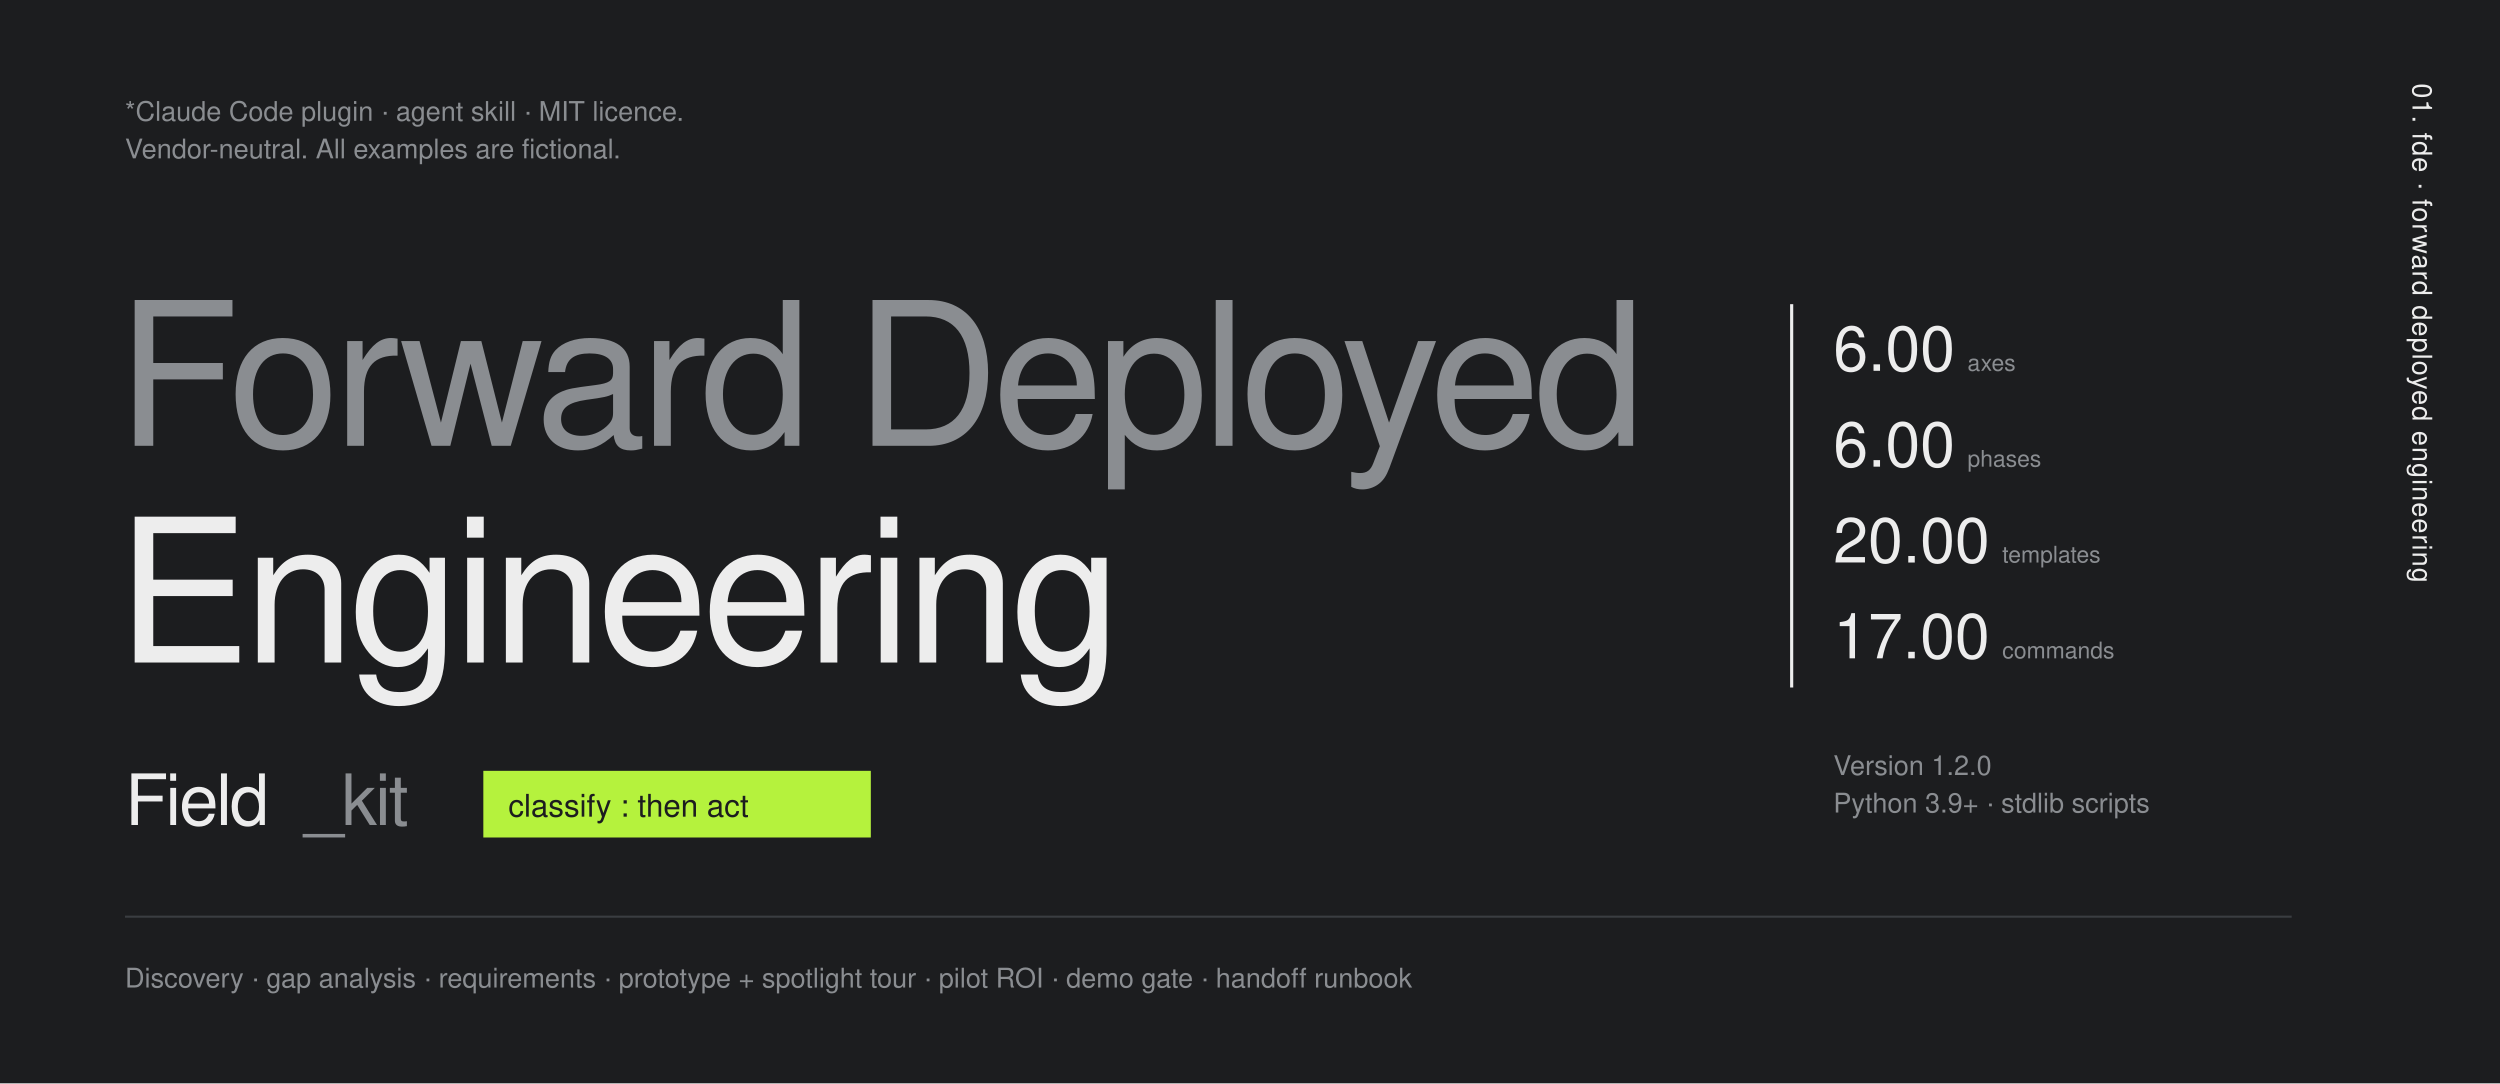
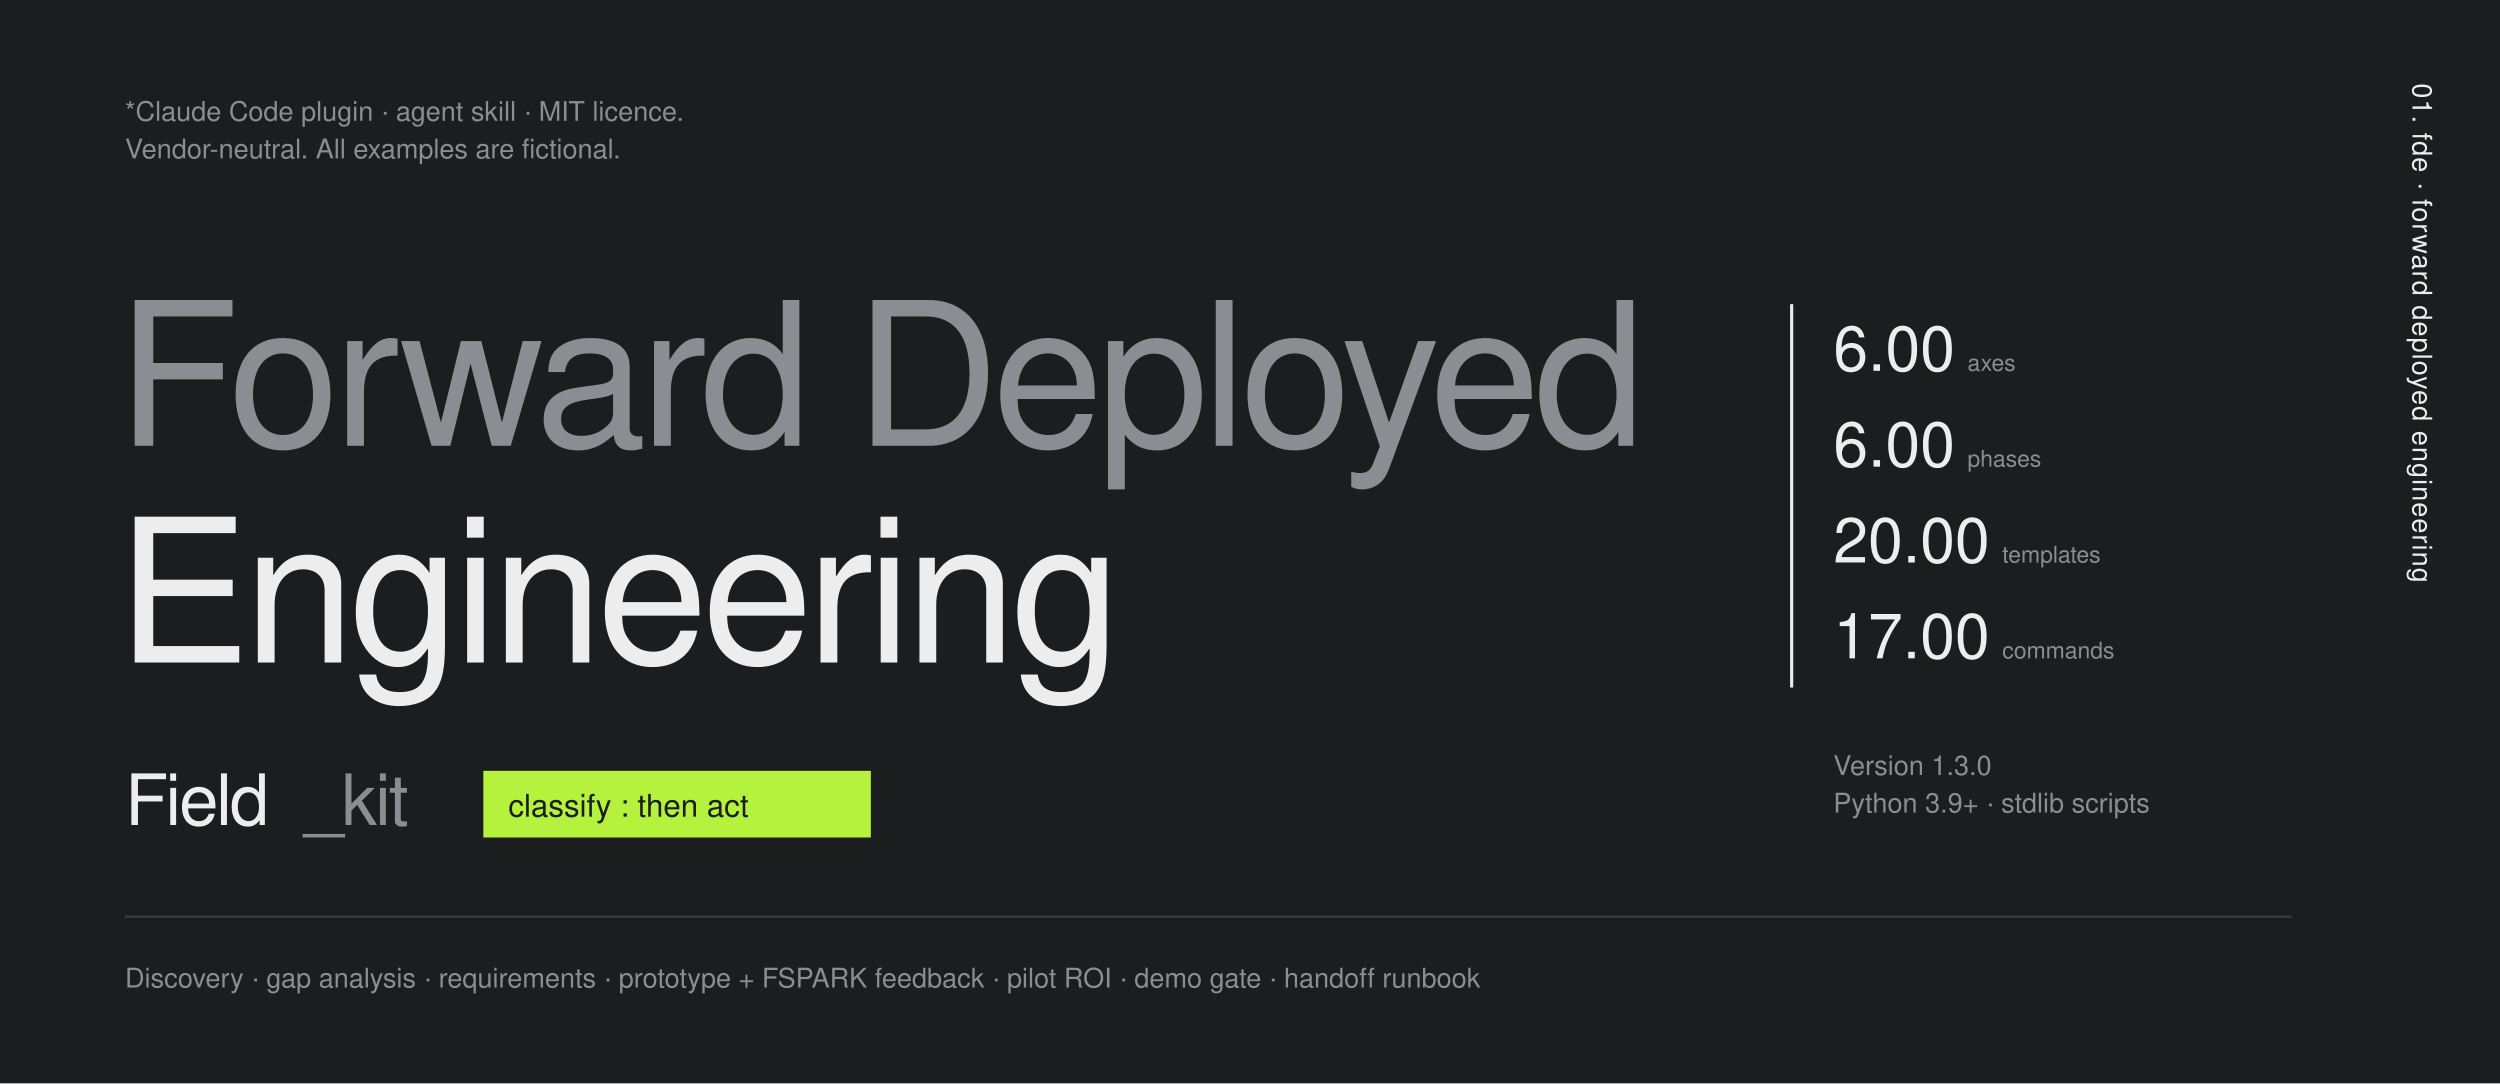
<svg xmlns="http://www.w3.org/2000/svg" viewBox="0 0 1200 520" role="img" aria-labelledby="t d">
  <rect width="1200" height="520" fill="#1C1D1F" />
  <g font-family="Helvetica Neue, Helvetica, Arial, sans-serif">
    <text transform="translate(1158 40) rotate(90)" fill="#EDEDED" font-size="13" letter-spacing=".5">01.   fde · forward deployed engineering</text>
    <text x="60" y="58" fill="#8A8D91" font-size="13">*Claude Code plugin · agent skill · MIT licence.</text>
    <text x="60" y="76" fill="#8A8D91" font-size="13">Vendor-neutral. All examples are fictional.</text>
    <text x="56" y="214" fill="#8A8D91" font-size="96" font-weight="300" letter-spacing="-3">Forward Deployed</text>
    <text x="56" y="318" fill="#EDEDED" font-size="96" font-weight="500" letter-spacing="-3">Engineering</text>
    <text x="60" y="396" fill="#EDEDED" font-size="34" font-weight="500" letter-spacing="-1">Field</text>
    <text x="146" y="396" fill="#8A8D91" font-size="34" font-weight="300" letter-spacing="-1">_kit</text>
    <rect x="232" y="370" width="186" height="32" fill="#B5F23D" />
    <text x="244" y="392" fill="#1C1D1F" font-size="15" font-weight="500">classify : then act</text>
    <line x1="60" y1="440" x2="1100" y2="440" stroke="#3A3D41" />
-     <text x="60" y="474" fill="#8A8D91" font-size="13">Discovery · gap analysis · requirements · prototype + spotlight tour · pilot ROI · demo gate · handoff runbook</text>
+     <text x="60" y="474" fill="#8A8D91" font-size="13">Discovery · gap analysis · requirements · prototype + FSPARK feedback · pilot ROI · demo gate · handoff runbook</text>
    <line x1="860" y1="146" x2="860" y2="330" stroke="#EDEDED" stroke-width="1.5" />
    <g font-size="30" fill="#EDEDED">
      <text x="880" y="178">6.00<tspan font-size="11" fill="#8A8D91" dx="6">axes</tspan>
      </text>
      <text x="880" y="224">6.00<tspan font-size="11" fill="#8A8D91" dx="6">phases</tspan>
      </text>
      <text x="880" y="270">20.00<tspan font-size="11" fill="#8A8D91" dx="6">templates</tspan>
      </text>
      <text x="880" y="316">17.00<tspan font-size="11" fill="#8A8D91" dx="6">commands</tspan>
      </text>
    </g>
-     <text x="880" y="372" fill="#8A8D91" font-size="13">Version 1.2.0</text>
+     <text x="880" y="372" fill="#8A8D91" font-size="13">Version 1.3.0</text>
    <text x="880" y="390" fill="#8A8D91" font-size="13">Python 3.9+ · stdlib scripts</text>
  </g>
</svg>
